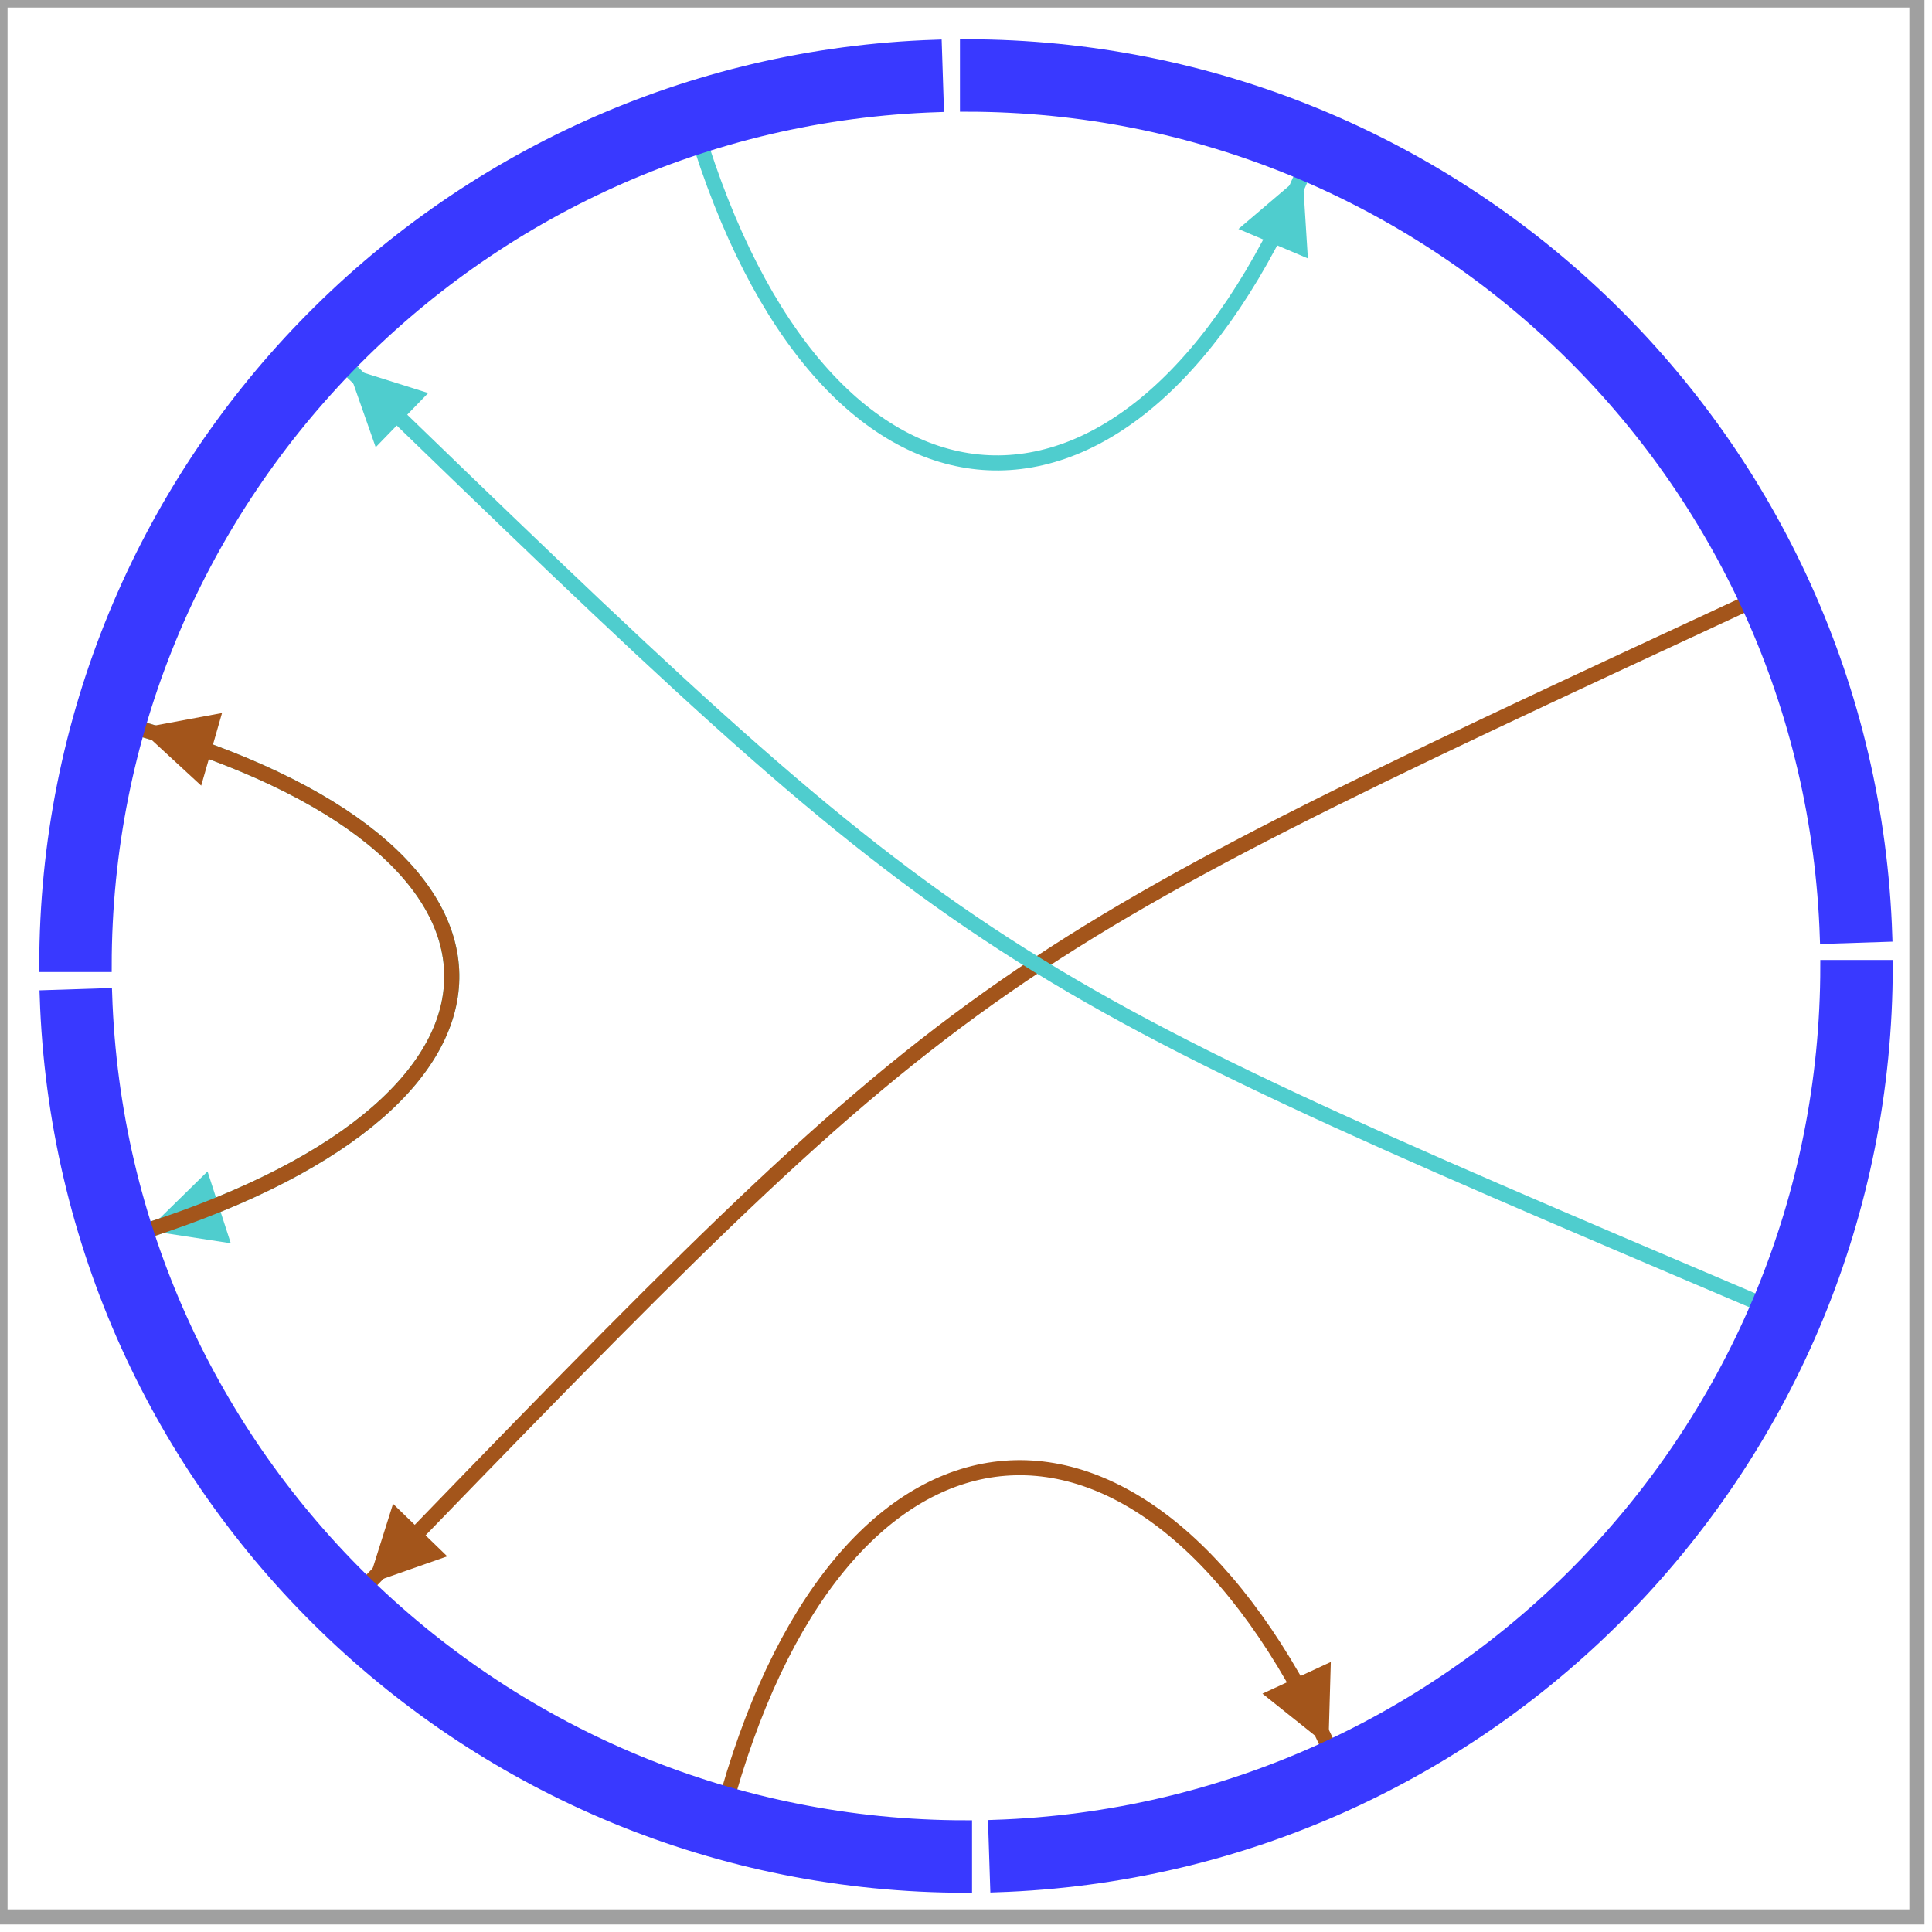
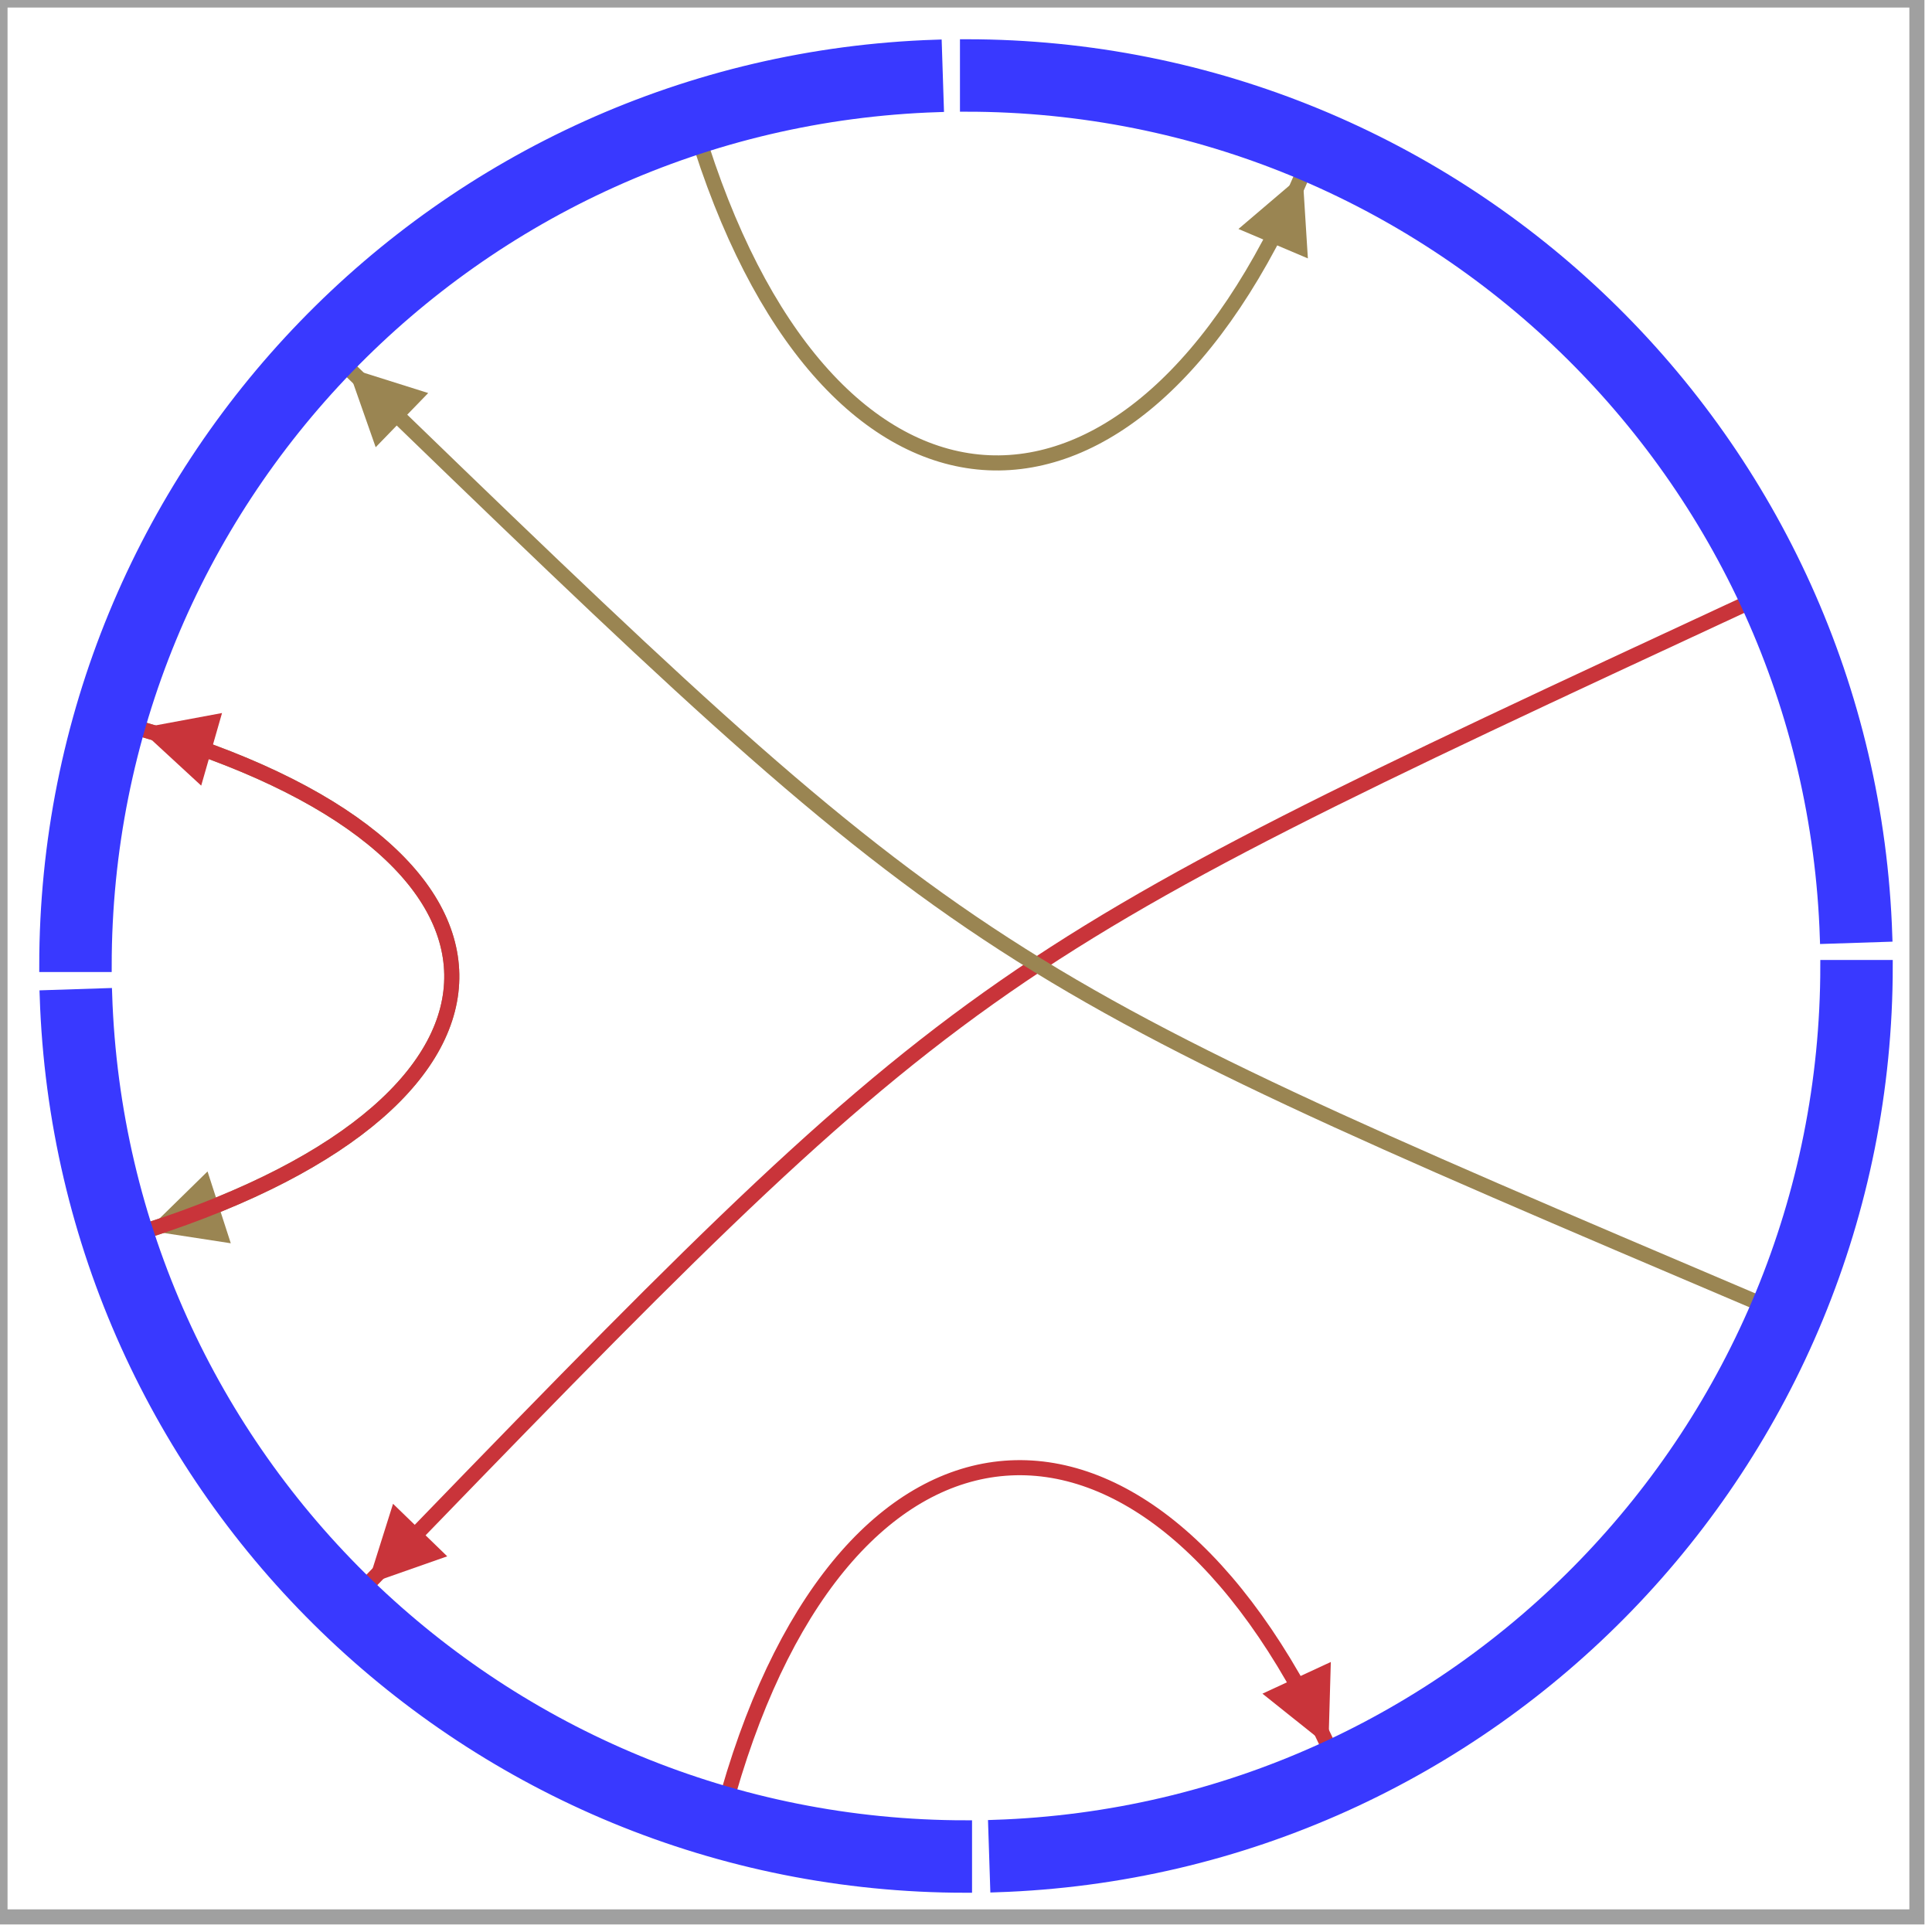
<svg xmlns="http://www.w3.org/2000/svg" x="0" y="0" width="128" height="128" font-family="'Noto Sans', sans-serif">
  <rect x="0" y="0" width="128" height="128" fill="#ffffff" />
-   <path d="M 115.7 39.99 C 64.0 64.0 64.0 64.0 24.36 104.96" fill="none" stroke="#a3551b" stroke-width="1" opacity="1.0" />
-   <polygon points="24.36,104.96 26.04,99.63 29.63,103.11" fill="#a3551b" opacity="1.0" />
-   <path d="M 116.45 86.3 C 64.0 64.0 64.0 64.0 23.04 24.36" fill="none" stroke="#4fcdce" stroke-width="1" opacity="1.0" />
-   <polygon points="23.04,24.36 28.37,26.04 24.89,29.63" fill="#4fcdce" opacity="1.0" />
-   <path d="M 46.48 9.76 C 55.24 36.88 75.15 37.77 86.3 11.55" fill="none" stroke="#4fcdce" stroke-width="1" opacity="1.0" />
-   <polygon points="86.3,11.55 86.65,17.12 82.05,15.17" fill="#4fcdce" opacity="1.0" />
-   <path d="M 48.26 118.78 C 56.13 91.39 76.01 89.85 88.01 115.7" fill="none" stroke="#a3551b" stroke-width="1" opacity="1.0" />
-   <polygon points="88.01,115.7 83.64,112.21 88.17,110.11" fill="#a3551b" opacity="1.0" />
-   <path d="M 9.22 48.26 C 36.61 56.13 36.88 72.76 9.76 81.52" fill="none" stroke="#4fcdce" stroke-width="1" opacity="1.0" />
-   <polygon points="9.76,81.52 13.75,77.61 15.29,82.37" fill="#4fcdce" opacity="1.0" />
-   <path d="M 9.76 81.52 C 36.88 72.76 36.61 56.13 9.22 48.26" fill="none" stroke="#a3551b" stroke-width="1" opacity="1.0" />
-   <polygon points="9.22,48.26 14.71,47.24 13.33,52.05" fill="#a3551b" opacity="1.0" />
+   <path d="M 115.7 39.99 C 64.0 64.0 64.0 64.0 24.36 104.96" fill="none" stroke="#c9343a" stroke-width="1" opacity="1.0" />
+   <polygon points="24.36,104.96 26.04,99.63 29.63,103.11" fill="#c9343a" opacity="1.0" />
+   <path d="M 116.45 86.3 C 64.0 64.0 64.0 64.0 23.04 24.36" fill="none" stroke="#9a8552" stroke-width="1" opacity="1.0" />
+   <polygon points="23.04,24.36 28.37,26.04 24.89,29.63" fill="#9a8552" opacity="1.0" />
+   <path d="M 46.48 9.76 C 55.24 36.88 75.15 37.77 86.3 11.55" fill="none" stroke="#9a8552" stroke-width="1" opacity="1.0" />
+   <polygon points="86.3,11.55 86.65,17.12 82.05,15.17" fill="#9a8552" opacity="1.0" />
+   <path d="M 48.26 118.78 C 56.13 91.39 76.01 89.85 88.01 115.7" fill="none" stroke="#c9343a" stroke-width="1" opacity="1.0" />
+   <polygon points="88.01,115.7 83.64,112.21 88.17,110.11" fill="#c9343a" opacity="1.0" />
+   <path d="M 9.22 48.26 C 36.61 56.13 36.88 72.76 9.76 81.52" fill="none" stroke="#9a8552" stroke-width="1" opacity="1.0" />
+   <polygon points="9.76,81.52 13.75,77.61 15.29,82.37" fill="#9a8552" opacity="1.0" />
+   <path d="M 9.76 81.52 C 36.88 72.76 36.61 56.13 9.22 48.26" fill="none" stroke="#c9343a" stroke-width="1" opacity="1.0" />
+   <polygon points="9.22,48.26 14.71,47.24 13.33,52.05" fill="#c9343a" opacity="1.0" />
  <path d="M 125.0 64.0 A 61.0 61.0 0 0 1 66.0 124.97 L 65.87 120.97 A 57.0 57.0 0 0 0 121.0 64.0 Z" fill="#3939ff" stroke="#3939ff" stroke-width="0.8" opacity="1.0" />
  <path d="M 64.0 125.0 A 61.0 61.0 0 0 1 3.03 66.0 L 7.03 65.87 A 57.0 57.0 0 0 0 64.0 121.0 Z" fill="#3939ff" stroke="#3939ff" stroke-width="0.8" opacity="1.0" />
  <path d="M 3.0 64.0 A 61.0 61.0 0 0 1 62.0 3.03 L 62.13 7.03 A 57.0 57.0 0 0 0 7.0 64.0 Z" fill="#3939ff" stroke="#3939ff" stroke-width="0.8" opacity="1.0" />
  <path d="M 64.0 3.0 A 61.0 61.0 0 0 1 124.97 62.0 L 120.97 62.13 A 57.0 57.0 0 0 0 64.0 7.0 Z" fill="#3939ff" stroke="#3939ff" stroke-width="0.8" opacity="1.0" />
  <rect x="0" y="0" width="127" height="127" fill="none" stroke="#a0a0a0" stroke-width="1" />
</svg>
